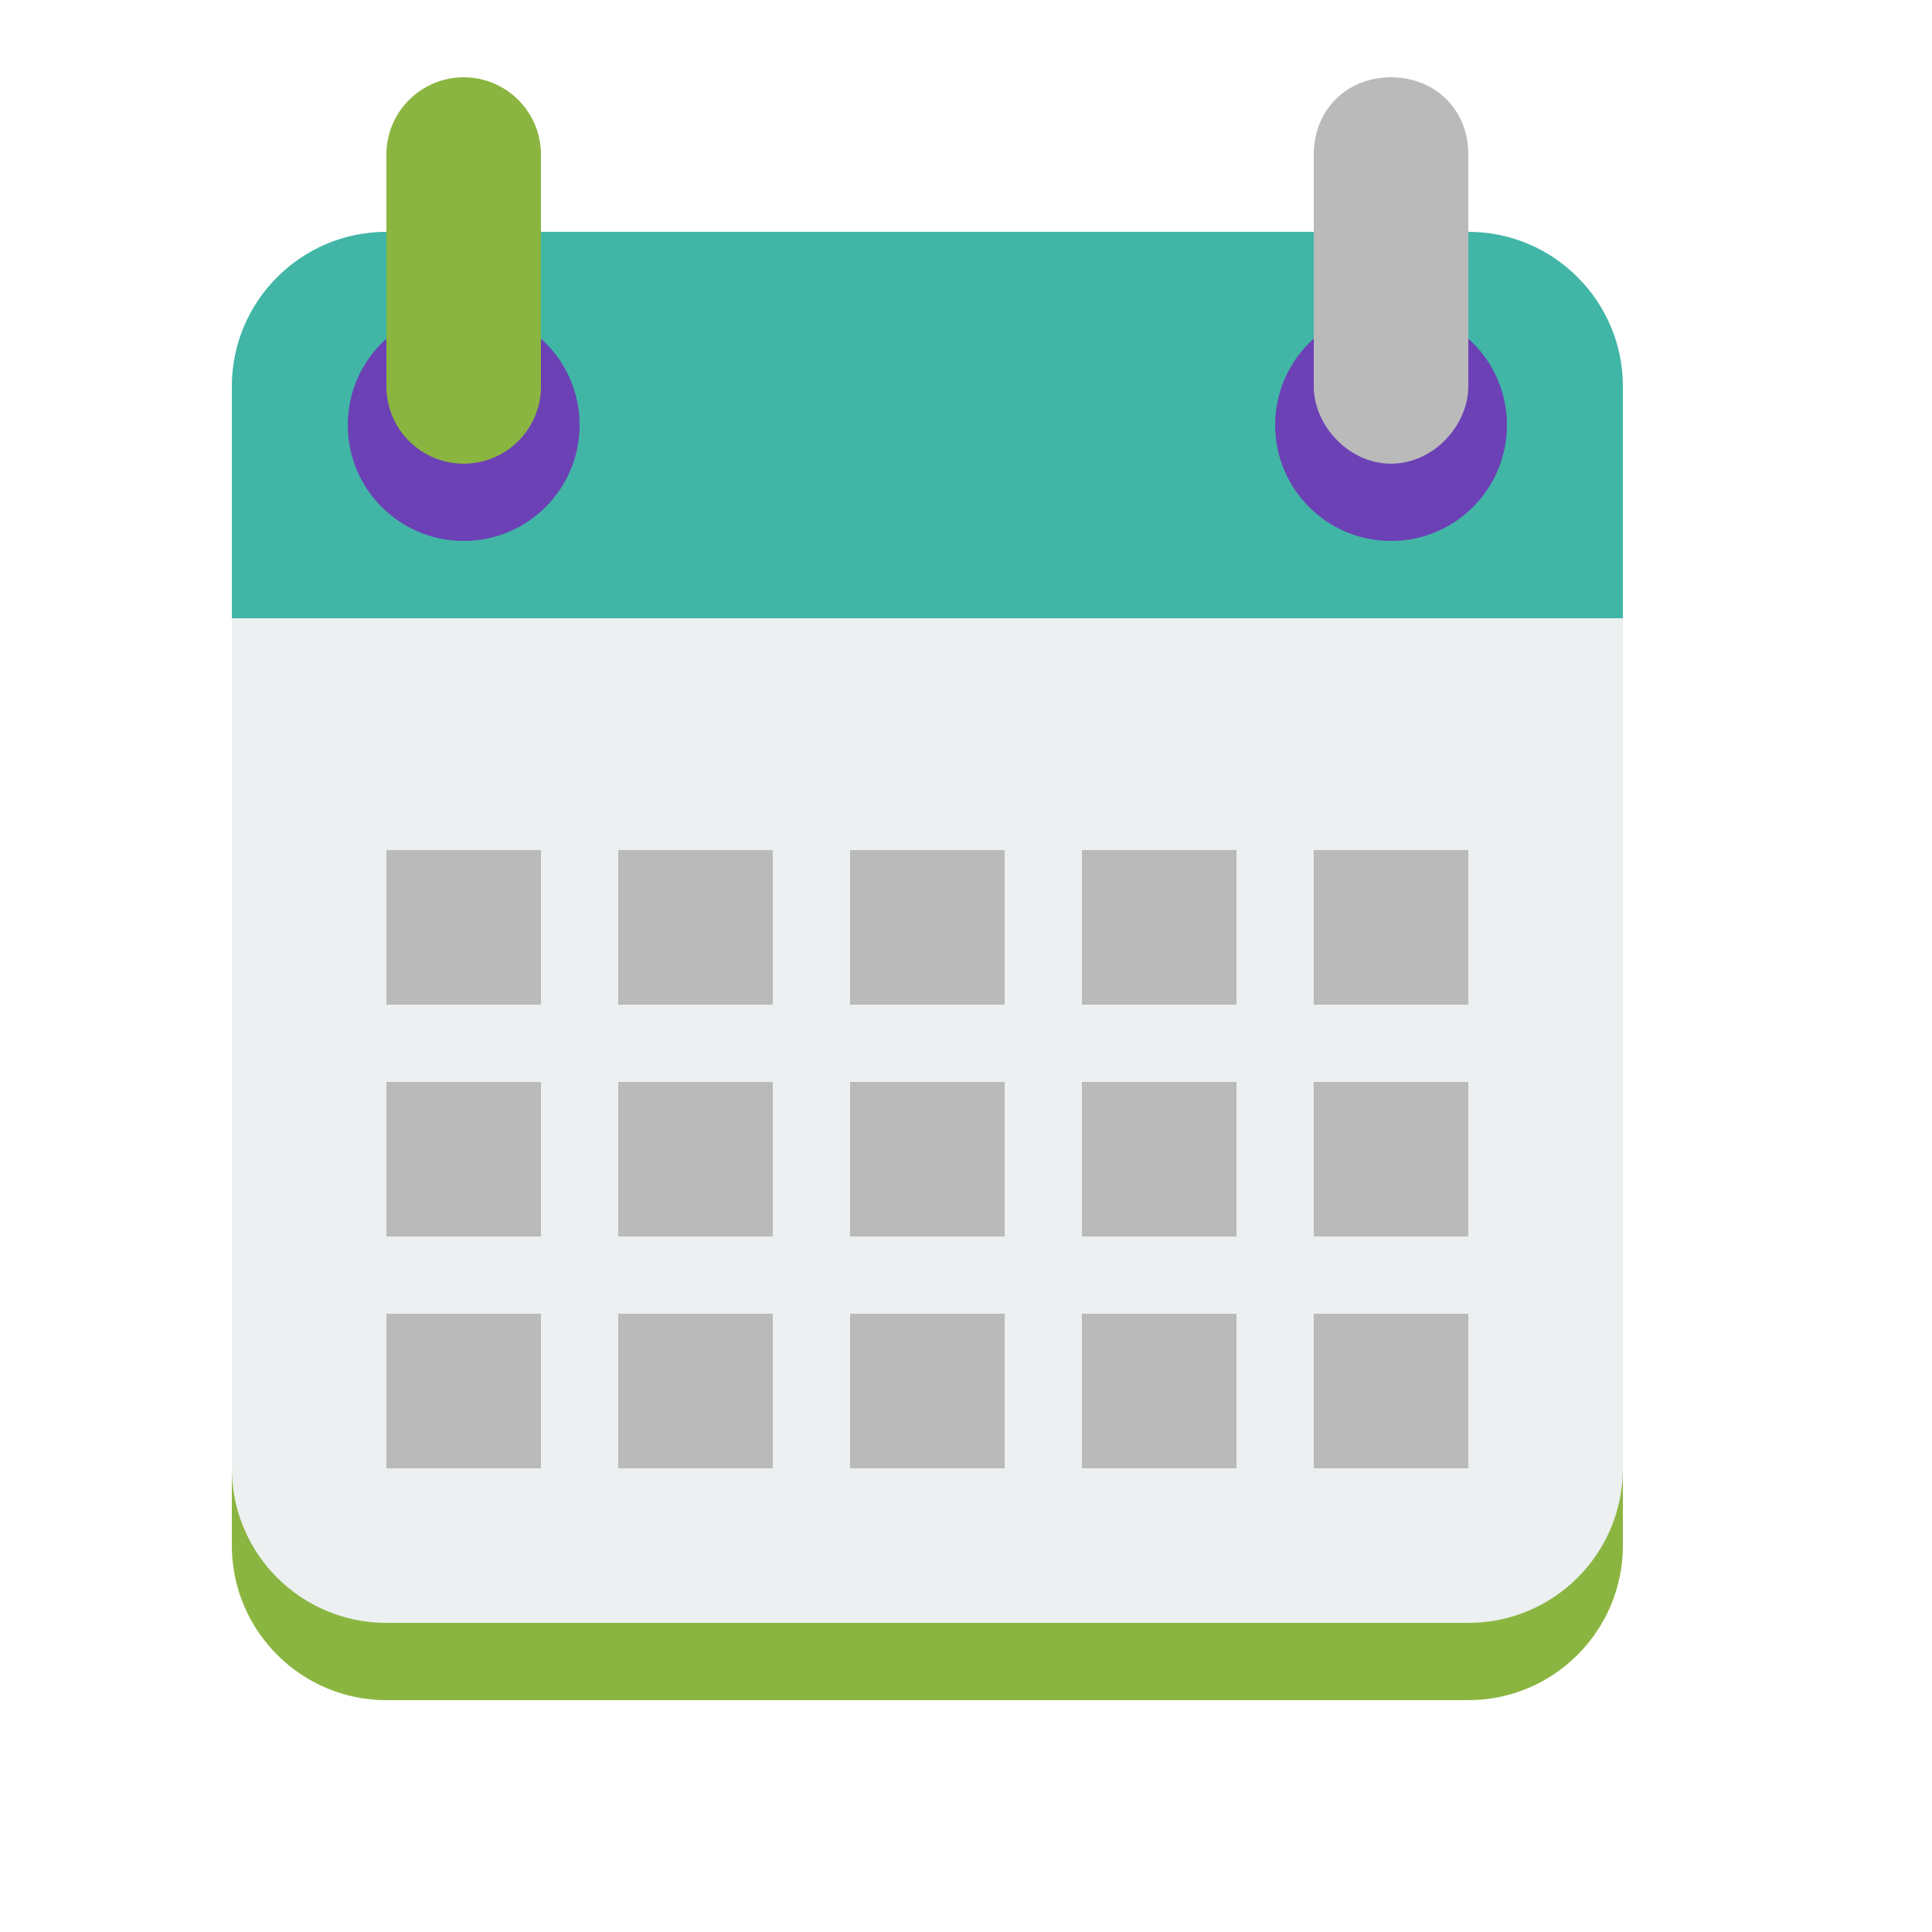
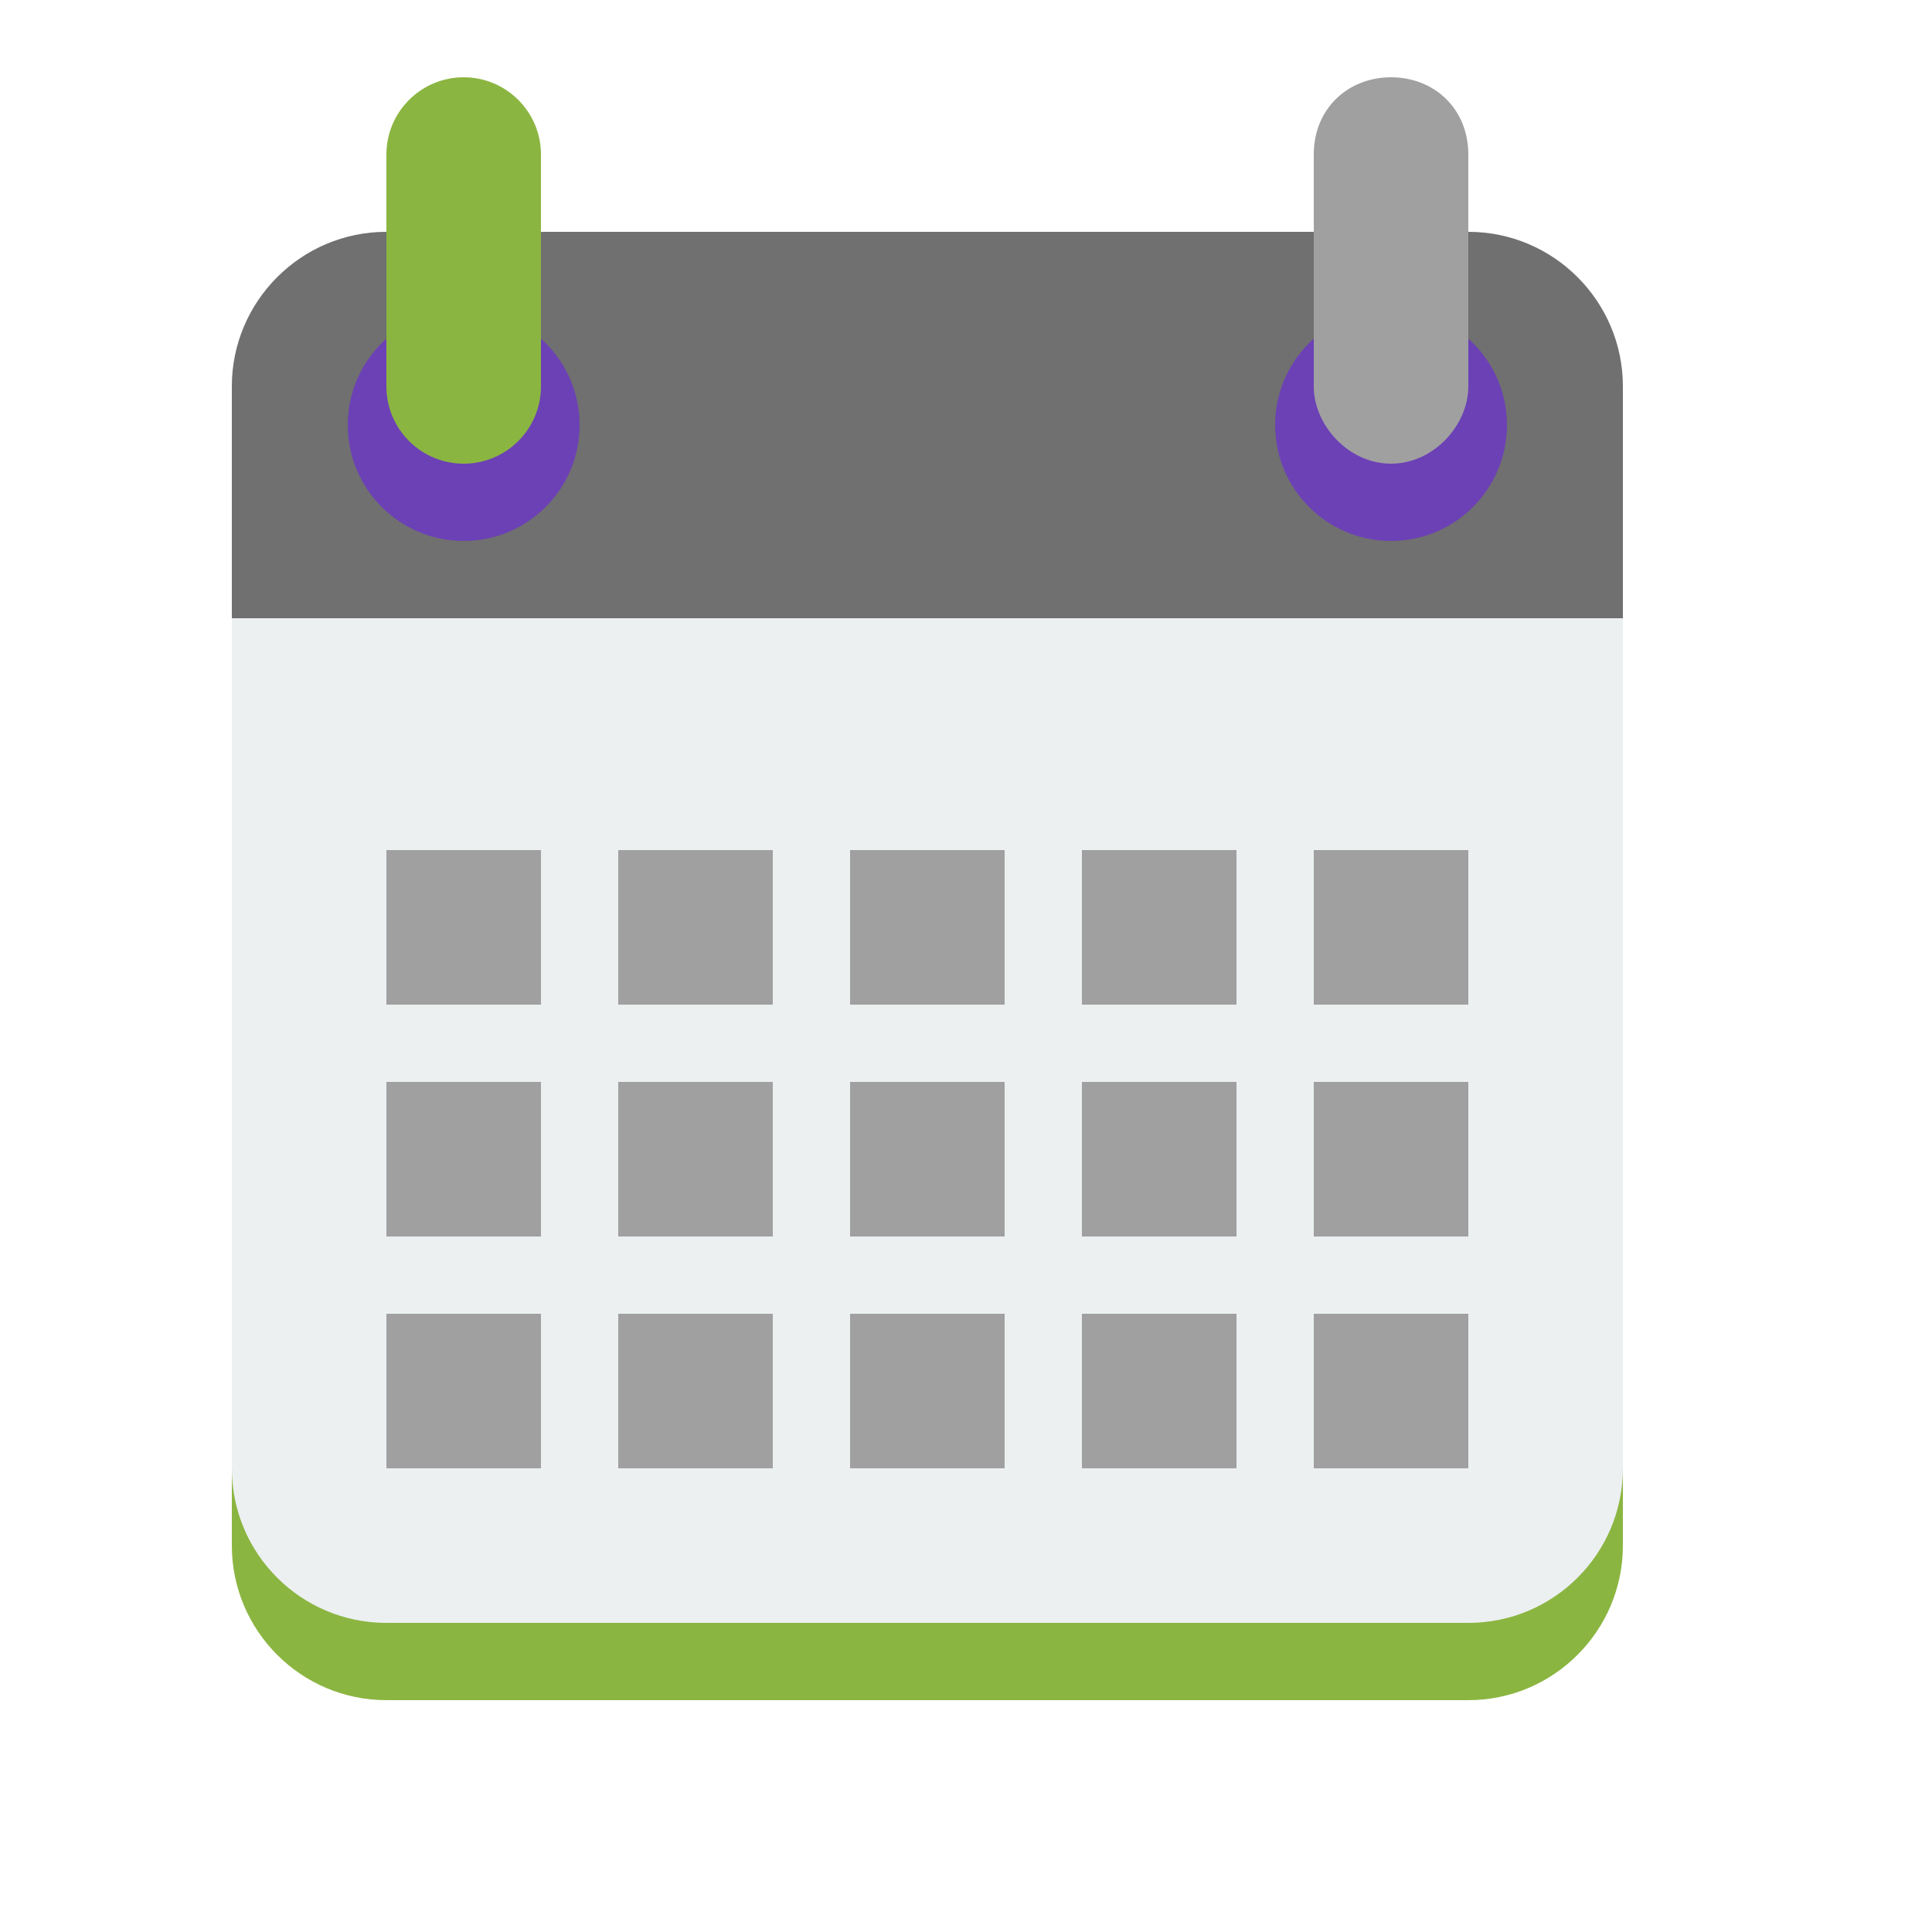
<svg xmlns="http://www.w3.org/2000/svg" height="25" version="1.1" width="25">
  <g transform="translate(0 -1028.4)">
    <path d="m5 1032.4c-1.105 0-2 0.9-2 2v14c0 1.1 0.895 2 2 2h6 2 6c1.105 0 2-0.9 2-2v-14c0-1.1-0.895-2-2-2h-6-2-6z" fill="#8BB541" />
    <path d="m5 3c-1.105 0-2 0.895-2 2v14c0 1.105 0.895 2 2 2h6 2 6c1.105 0 2-0.895 2-2v-14c0-1.105-0.895-2-2-2h-6-2-6z" fill="#ecf0f1" transform="translate(0 1028.4)" />
-     <path d="m5 1031.4c-1.105 0-2 0.9-2 2v3h18v-3c0-1.1-0.895-2-2-2h-6-2-6z" fill="#41b6a6" />
+     <path d="m5 1031.4c-1.105 0-2 0.9-2 2v3h18v-3c0-1.1-0.895-2-2-2h-6-2-6z" fill="#707070" />
    <path d="m7 5.5a1.5 1.5 0 1 1 -3 0 1.5 1.5 0 1 1 3 0z" fill="#6C41B5" transform="translate(.5 1028.4)" />
    <path d="m6 1c-0.552 0-1 0.448-1 1v3c0 0.552 0.448 1 1 1s1-0.448 1-1v-3c0-0.552-0.448-1-1-1z" fill="#8BB541" transform="translate(0 1028.4)" />
    <path d="m7 5.5a1.5 1.5 0 1 1 -3 0 1.5 1.5 0 1 1 3 0z" fill="#6C41B5" transform="translate(12.5 1028.4)" />
-     <g fill="#BABABA">
+     <g fill="#A0A0A0">
      <path d="m18 1029.4c-0.552 0-1 0.4-1 1v3c0 0.5 0.448 1 1 1s1-0.5 1-1v-3c0-0.6-0.448-1-1-1z" />
      <path d="m5 1039.4v2h2v-2h-2zm3 0v2h2v-2h-2zm3 0v2h2v-2h-2zm3 0v2h2v-2h-2zm3 0v2h2v-2h-2z" />
      <path d="m5 1042.4v2h2v-2h-2zm3 0v2h2v-2h-2zm3 0v2h2v-2h-2zm3 0v2h2v-2h-2zm3 0v2h2v-2h-2z" />
      <path d="m5 1045.4v2h2v-2h-2zm3 0v2h2v-2h-2zm3 0v2h2v-2h-2zm3 0v2h2v-2h-2zm3 0v2h2v-2h-2z" />
    </g>
    <rect fill="#6C41B5" height="1" transform="translate(0 1028.4)" width="10" x="25" y="25" />
  </g>
</svg>
